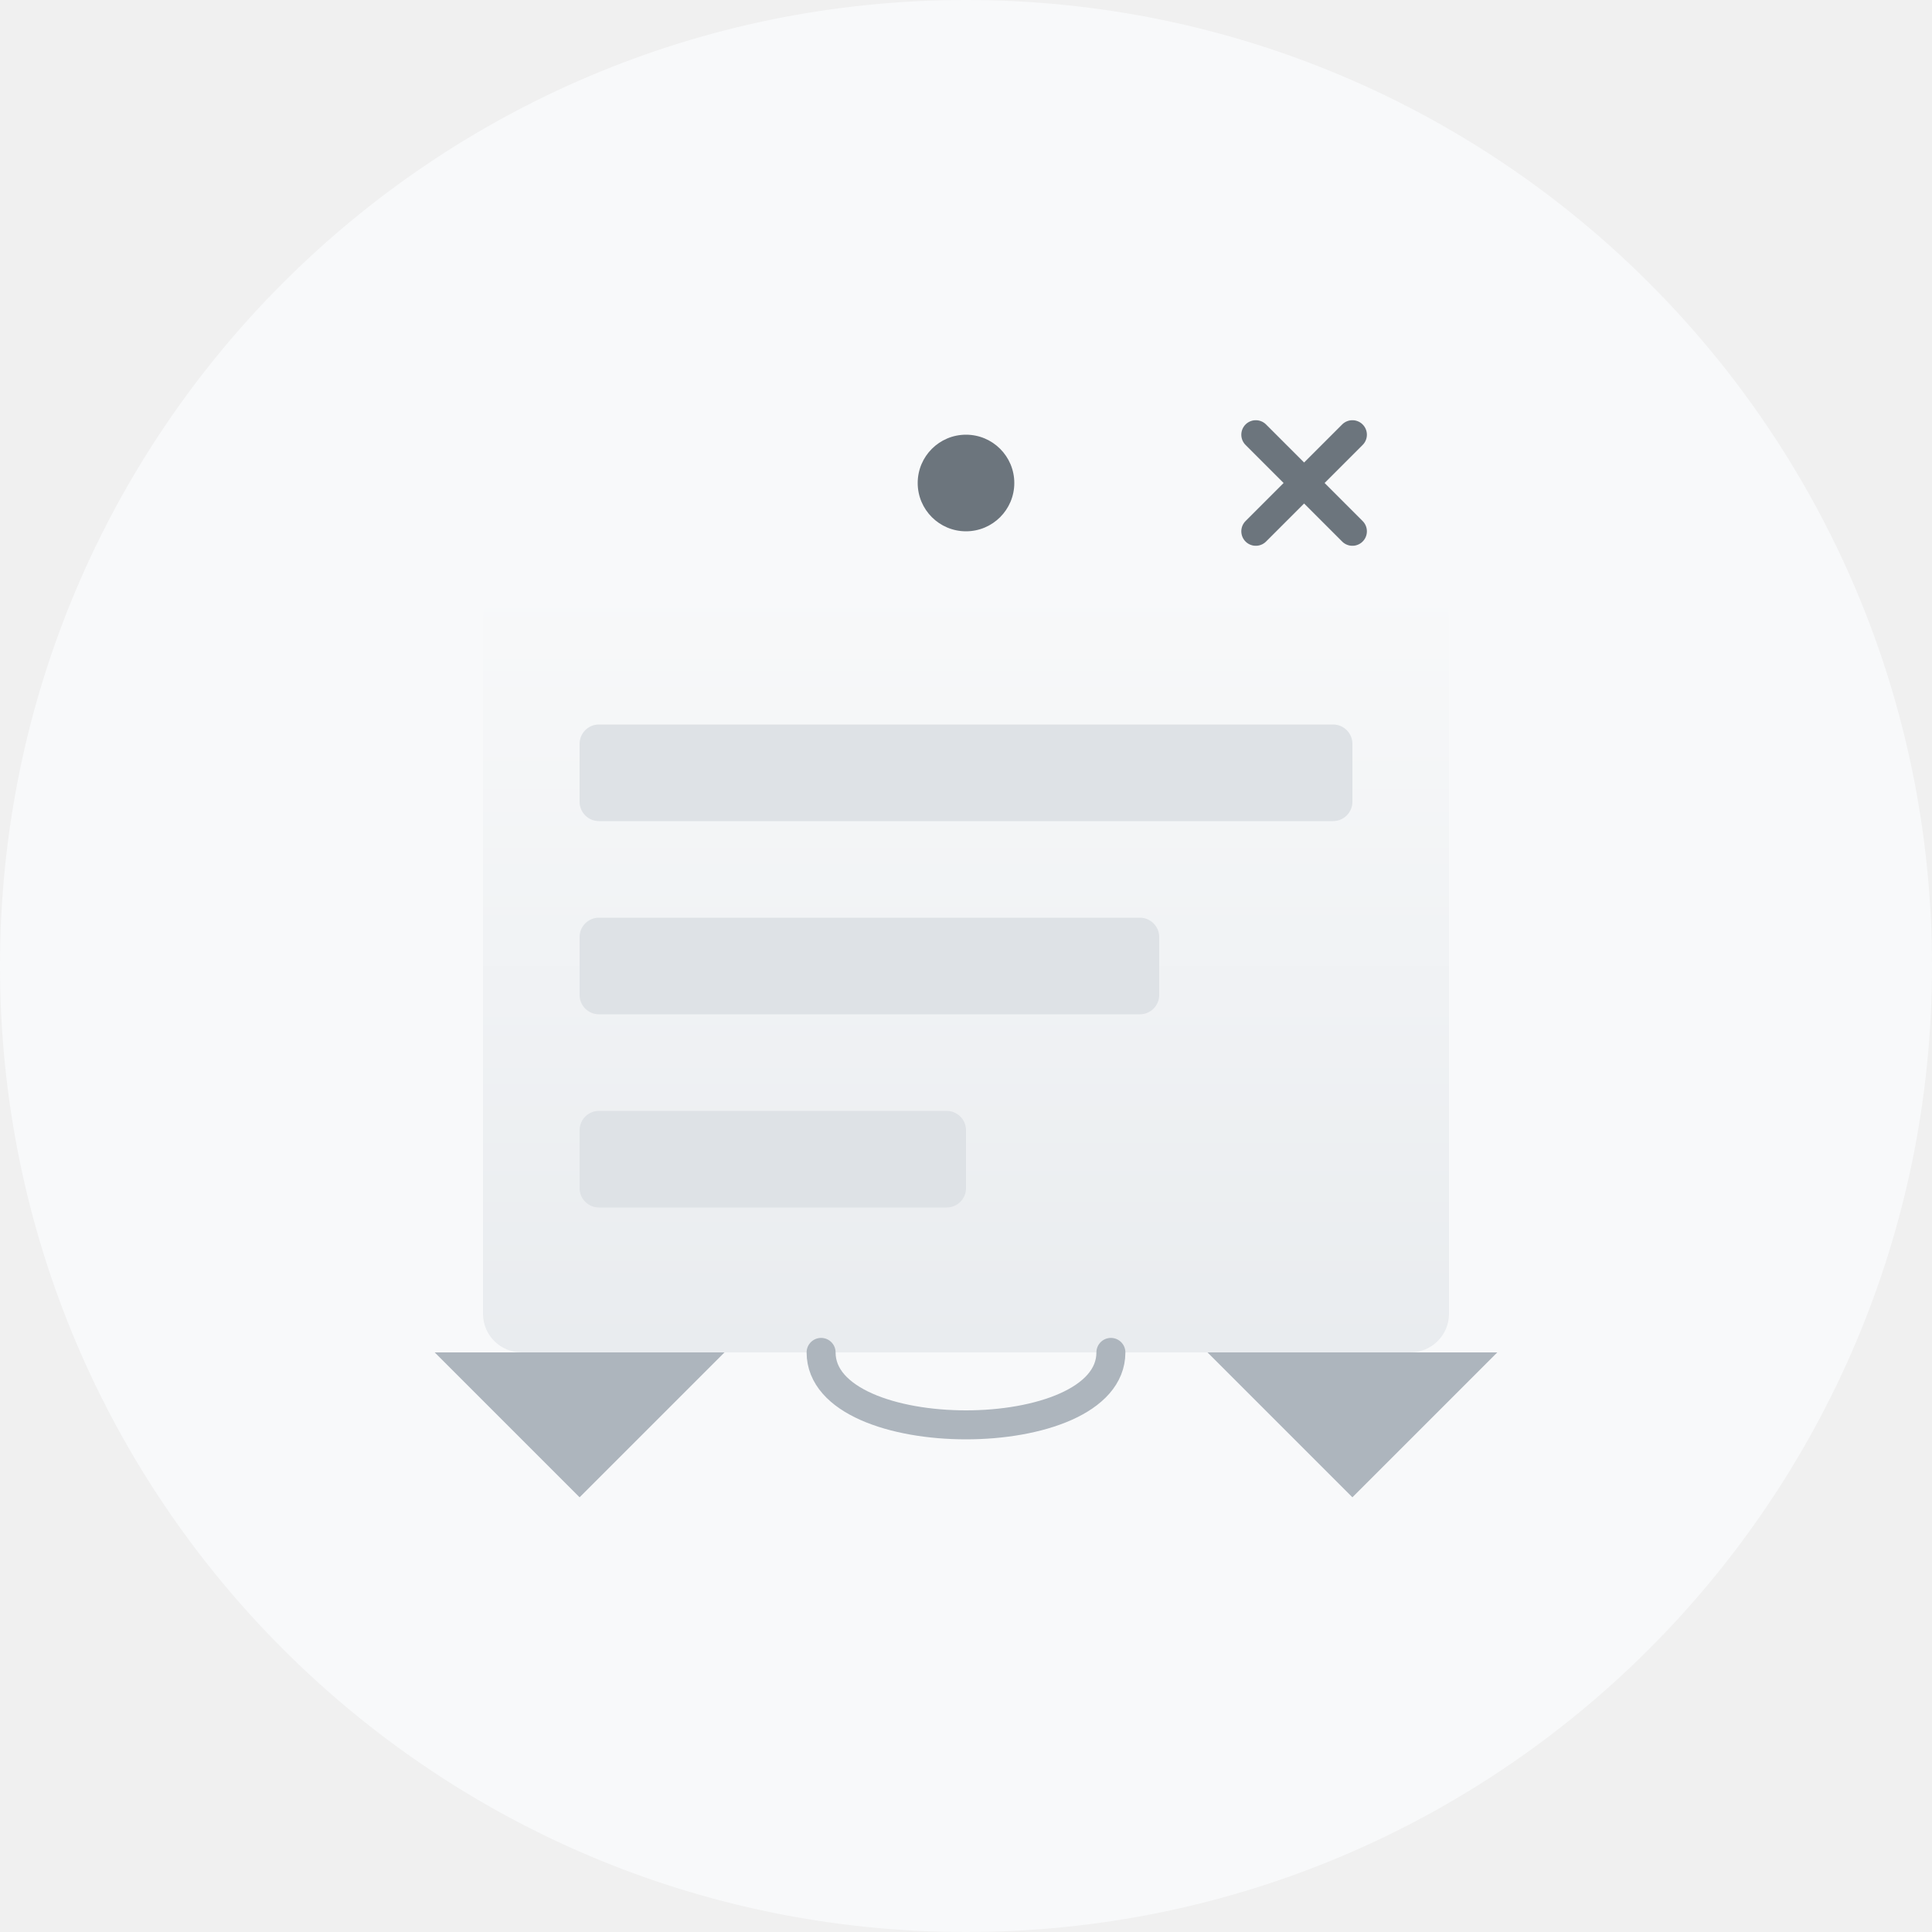
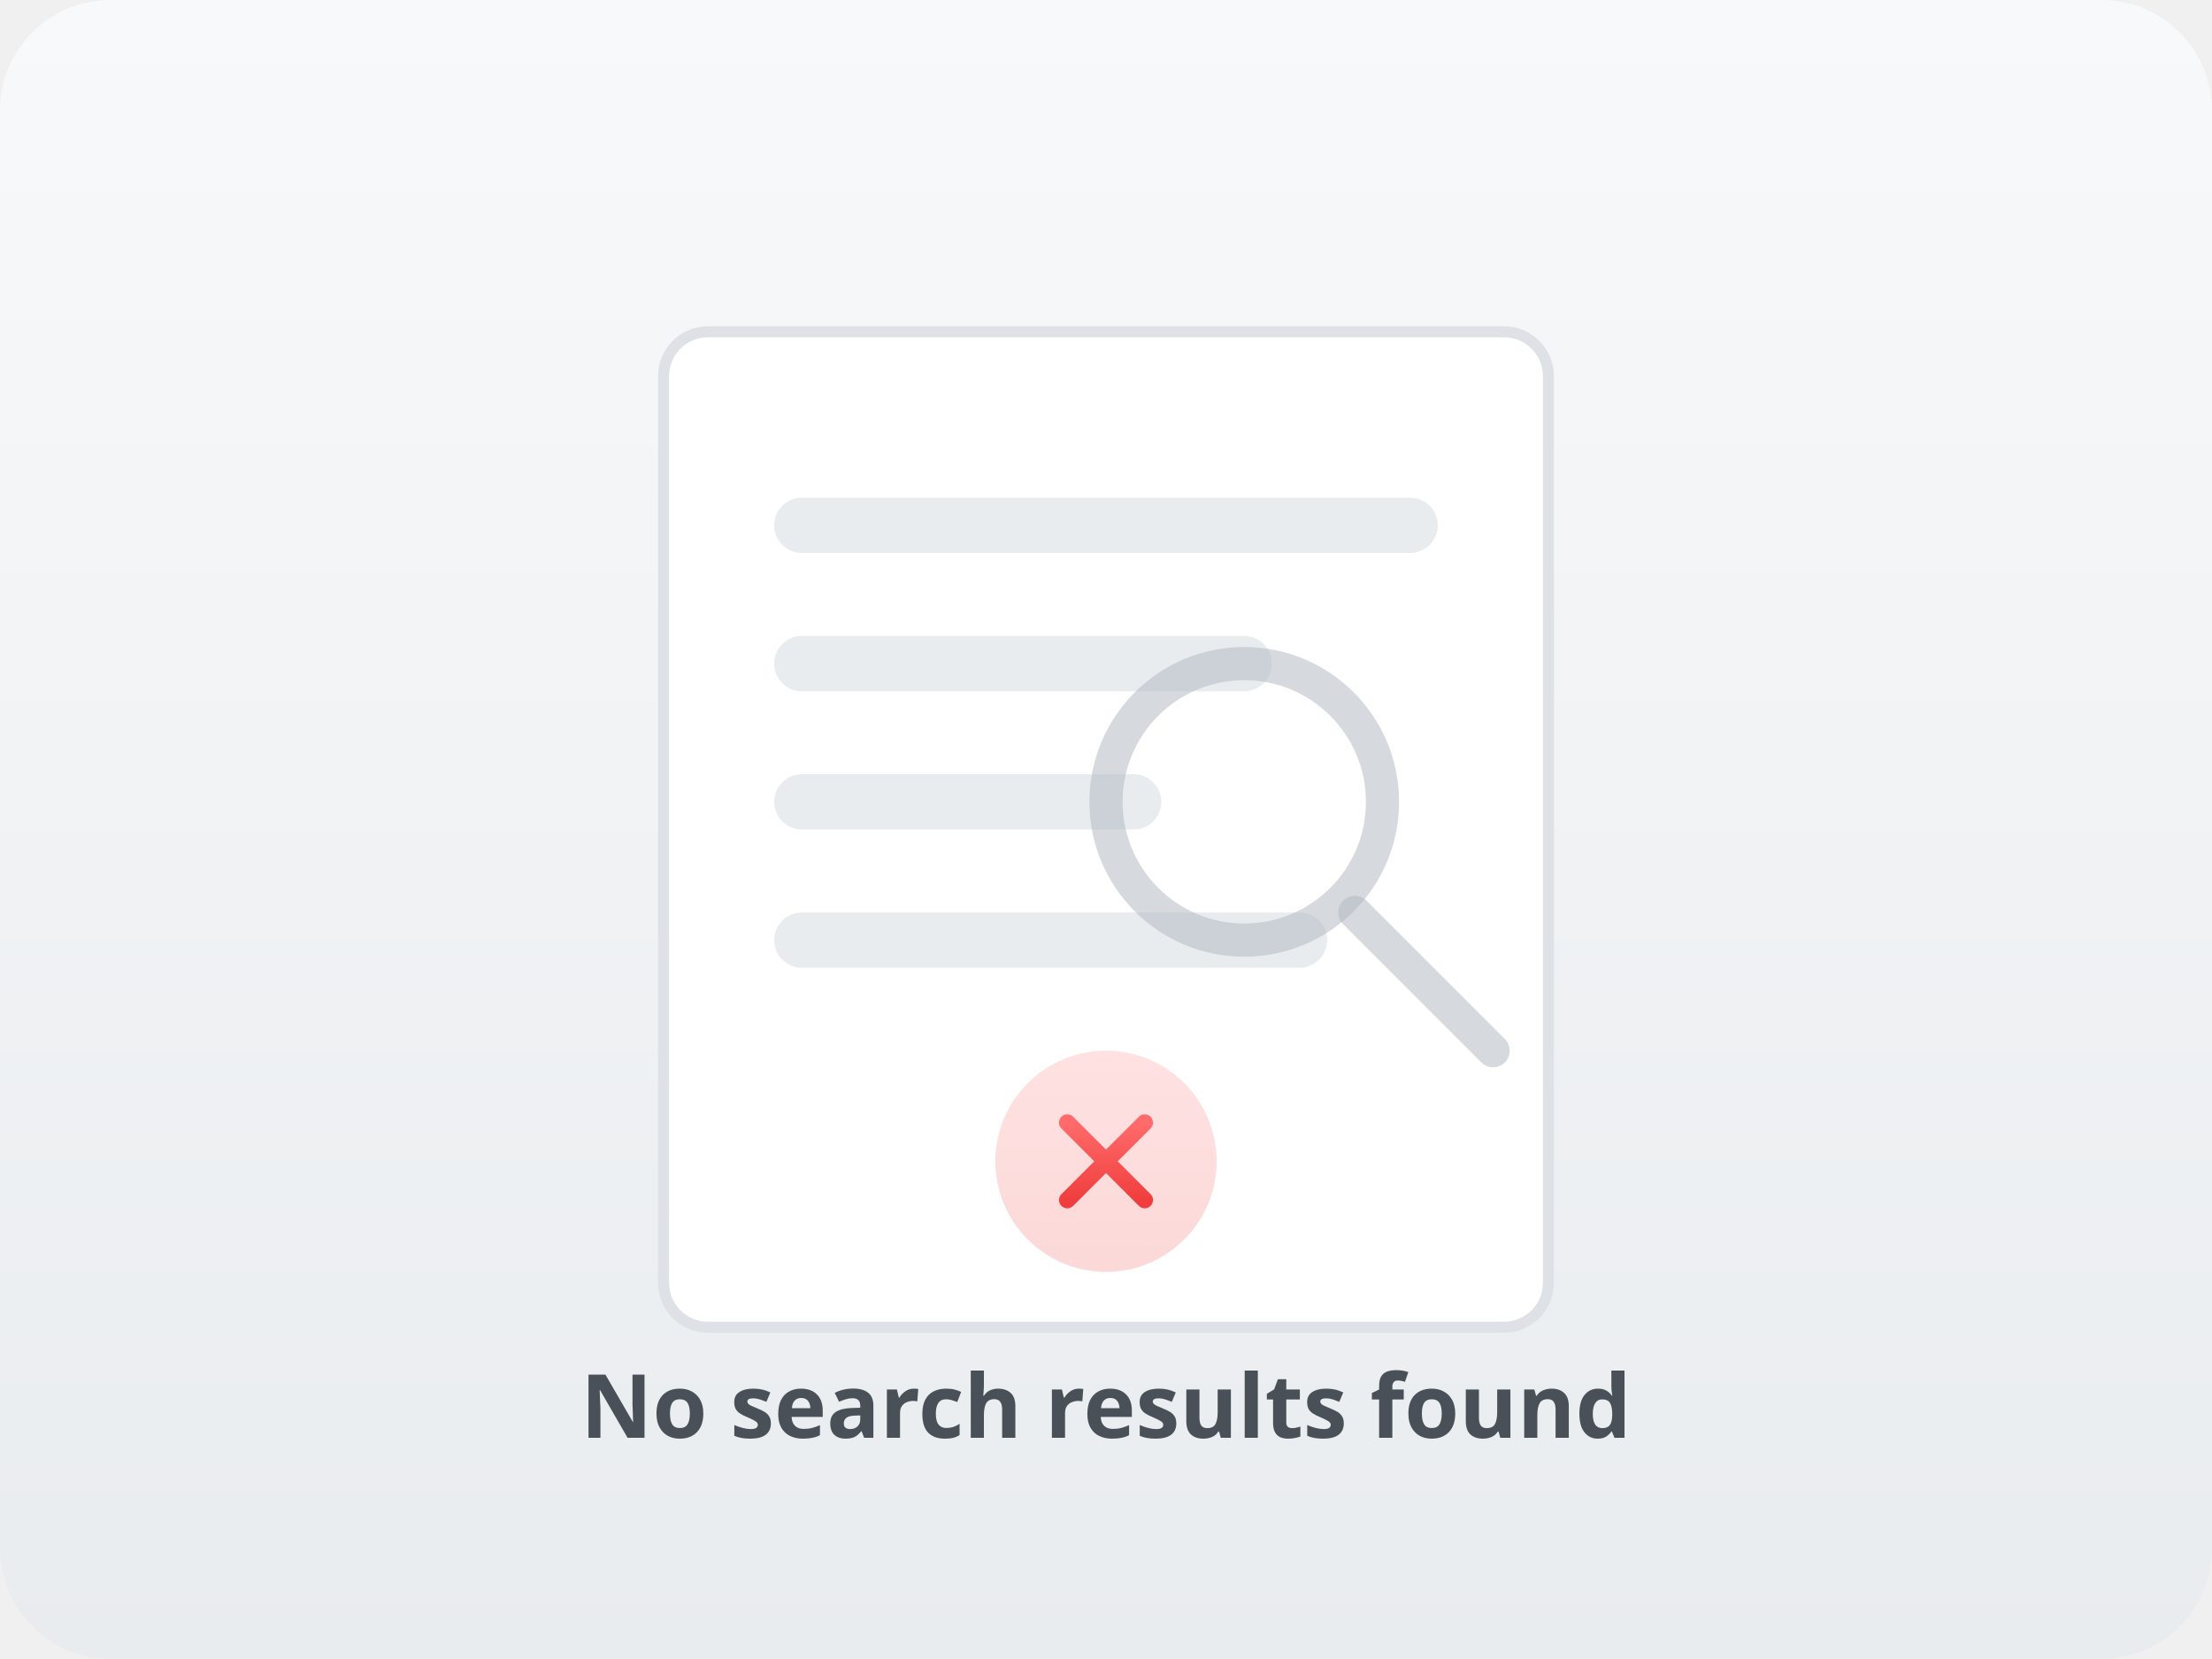
- <svg xmlns="http://www.w3.org/2000/svg" width="200px" height="200px" viewBox="0 0 200 200" version="1.1">
+ <svg xmlns="http://www.w3.org/2000/svg" width="400px" height="300px" viewBox="0 0 400 300" version="1.1">
  <defs>
    <linearGradient x1="50%" y1="0%" x2="50%" y2="100%" id="linearGradient-1">
      <stop stop-color="#F8F9FA" offset="0%" />
      <stop stop-color="#E9ECEF" offset="100%" />
    </linearGradient>
+     <linearGradient x1="50%" y1="0%" x2="50%" y2="100%" id="linearGradient-2">
+       <stop stop-color="#FF6B6B" offset="0%" />
+       <stop stop-color="#F03E3E" offset="100%" />
+     </linearGradient>
  </defs>
  <g stroke="none" stroke-width="1" fill="none" fill-rule="evenodd">
-     <circle fill="#F8F9FA" cx="100" cy="100" r="100" />
-     <rect fill="url(#linearGradient-1)" x="50" y="60" width="100" height="80" rx="4" />
-     <rect fill="#DEE2E6" x="60" y="75" width="80" height="10" rx="2" />
-     <rect fill="#DEE2E6" x="60" y="95" width="60" height="10" rx="2" />
-     <rect fill="#DEE2E6" x="60" y="115" width="40" height="10" rx="2" />
-     <g transform="translate(60, 45)">
-       <circle fill="#6C757D" cx="40" cy="5" r="5" />
-       <path d="M70,0 L80,10 M80,0 L70,10" stroke="#6C757D" stroke-width="3" stroke-linecap="round" />
+     <rect fill="url(#linearGradient-1)" x="0" y="0" width="400" height="300" rx="20" />
+     <g transform="translate(120, 60)">
+       <rect fill="white" stroke="#DEE2E6" stroke-width="2" x="0" y="0" width="160" height="180" rx="8" />
+       <g transform="translate(20, 30)">
+         <rect fill="#E9ECEF" x="0" y="0" width="120" height="10" rx="5" />
+         <rect fill="#E9ECEF" x="0" y="25" width="90" height="10" rx="5" />
+         <rect fill="#E9ECEF" x="0" y="50" width="70" height="10" rx="5" />
+         <rect fill="#E9ECEF" x="0" y="75" width="100" height="10" rx="5" />
+       </g>
+       <g transform="translate(60, 130)">
+         <circle fill="url(#linearGradient-2)" opacity="0.2" cx="20" cy="20" r="20" />
+         <path d="M13,13 L27,27 M13,27 L27,13" stroke="url(#linearGradient-2)" stroke-width="3" stroke-linecap="round" />
+       </g>
    </g>
-     <path d="M45,140 L75,140 L60,155 L45,140 Z" fill="#ADB5BD" />
-     <path d="M125,140 L155,140 L140,155 L125,140 Z" fill="#ADB5BD" />
-     <path d="M85,140 C85,150 115,150 115,140" stroke="#ADB5BD" stroke-width="3" stroke-linecap="round" />
+     <g transform="translate(200, 120)">
+       <circle stroke="#ADB5BD" stroke-width="6" cx="25" cy="25" r="25" opacity="0.5" />
+       <line x1="45" y1="45" x2="70" y2="70" stroke="#ADB5BD" stroke-width="6" stroke-linecap="round" opacity="0.5" />
+     </g>
+     <text font-family="sans-serif" font-size="16" font-weight="bold" fill="#495057" text-anchor="middle">
+       <tspan x="200" y="260">No search results found</tspan>
+     </text>
  </g>
</svg>
